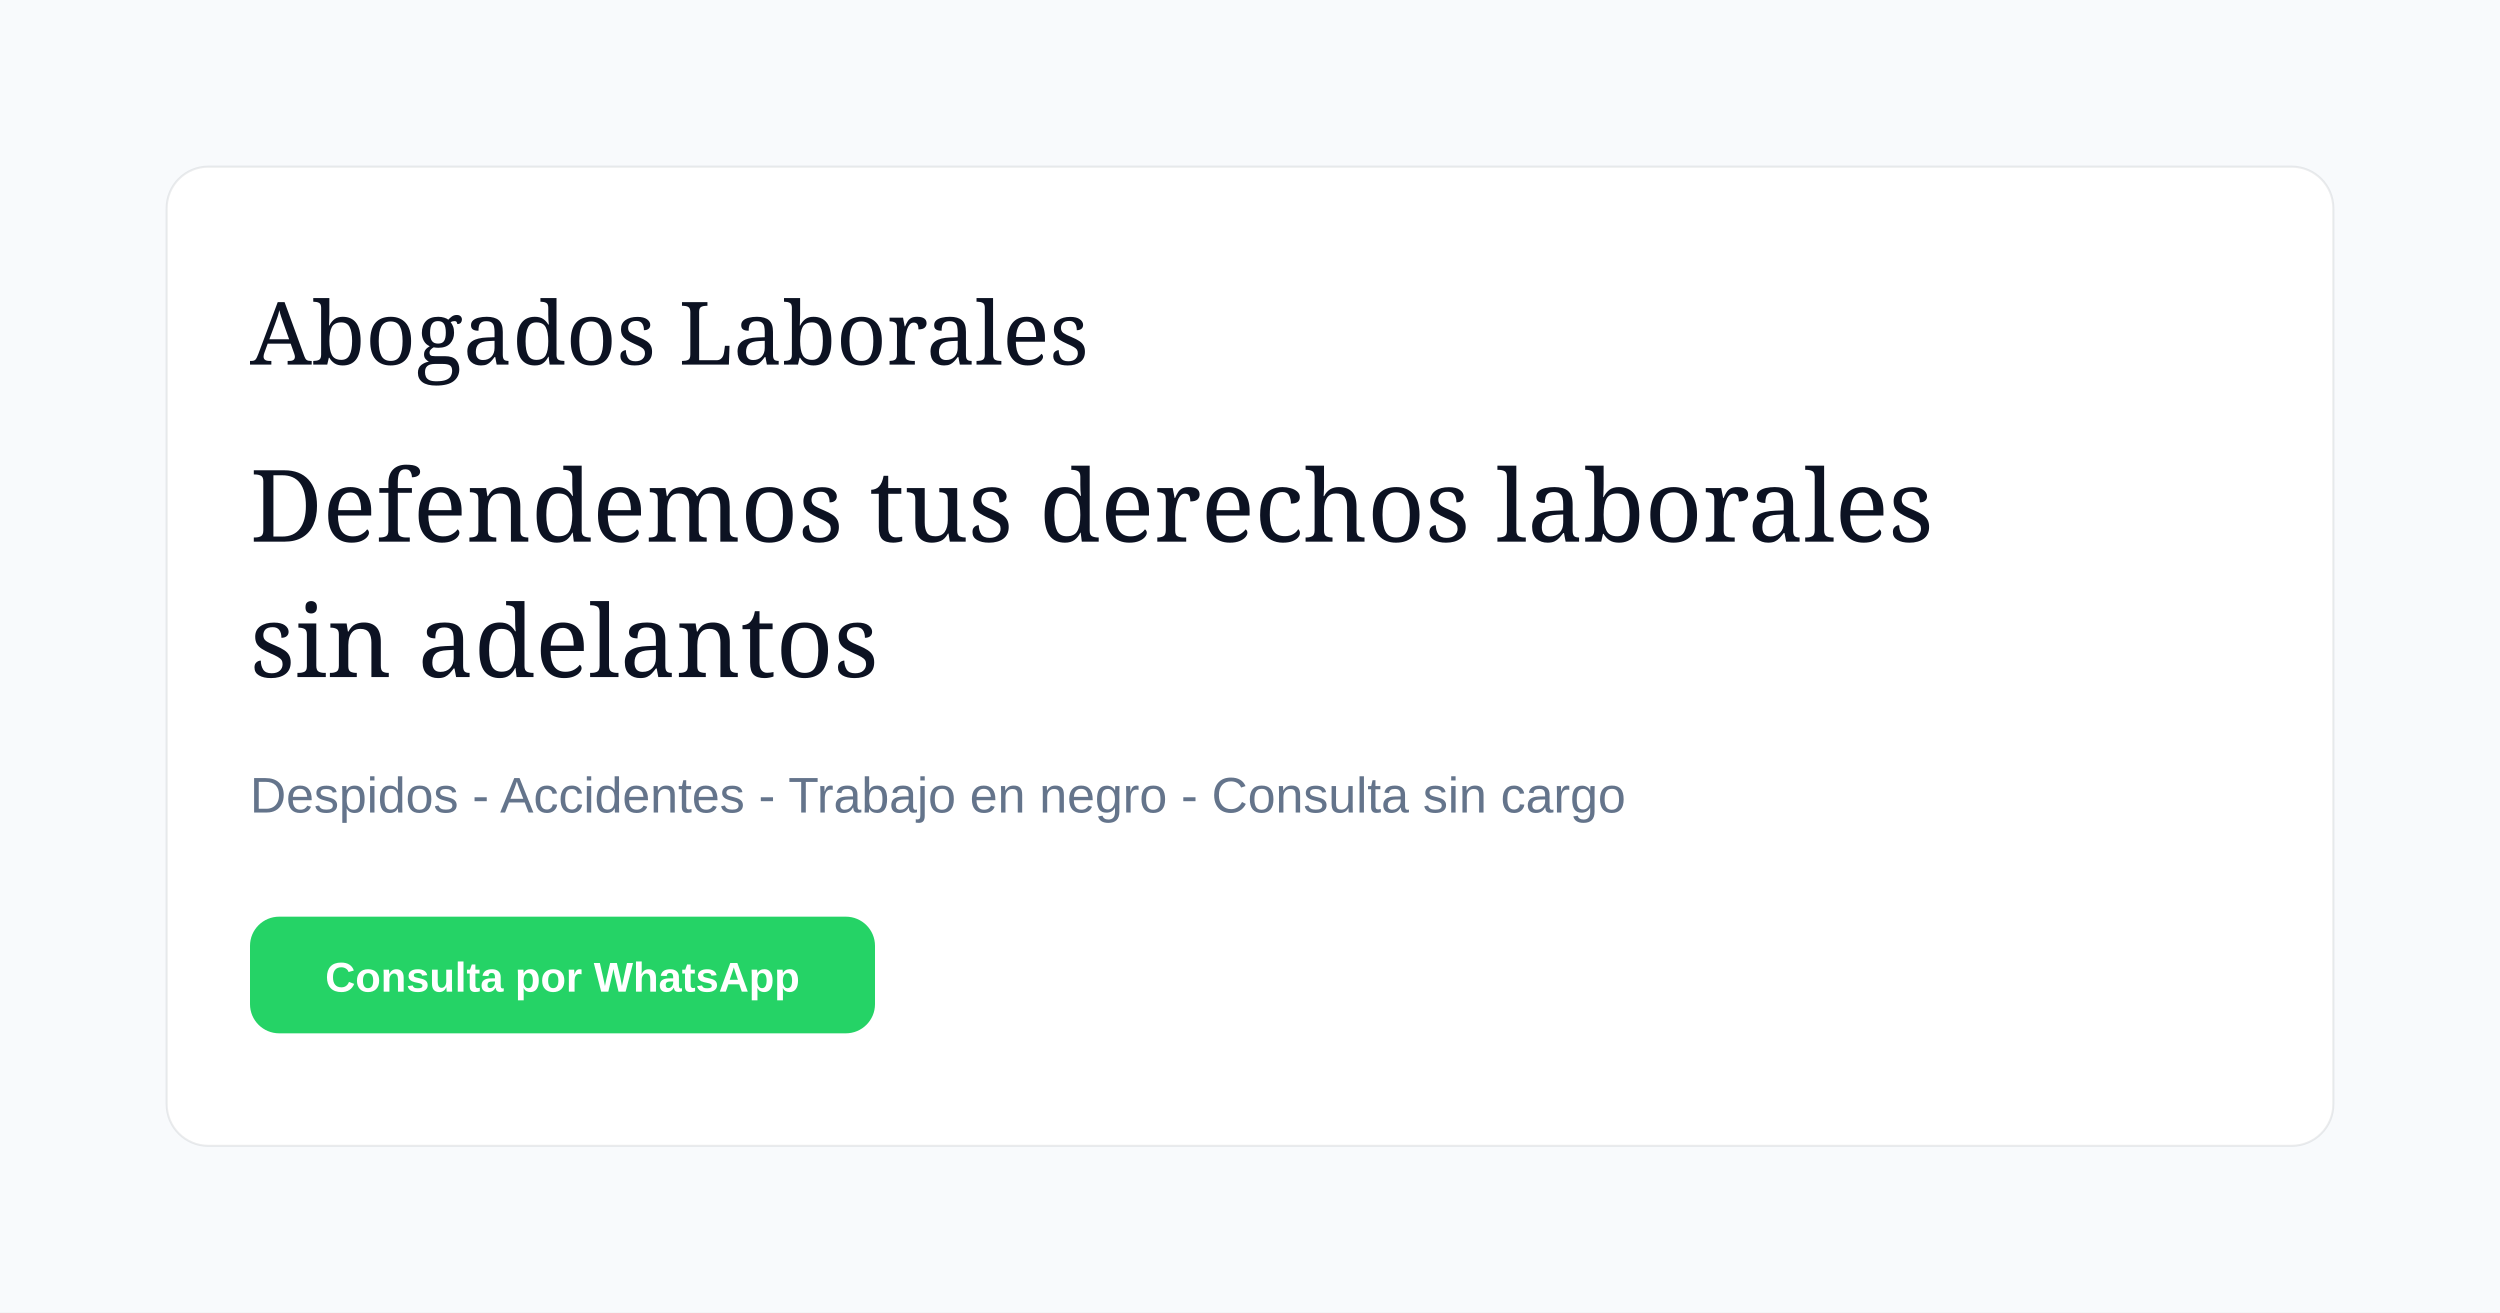
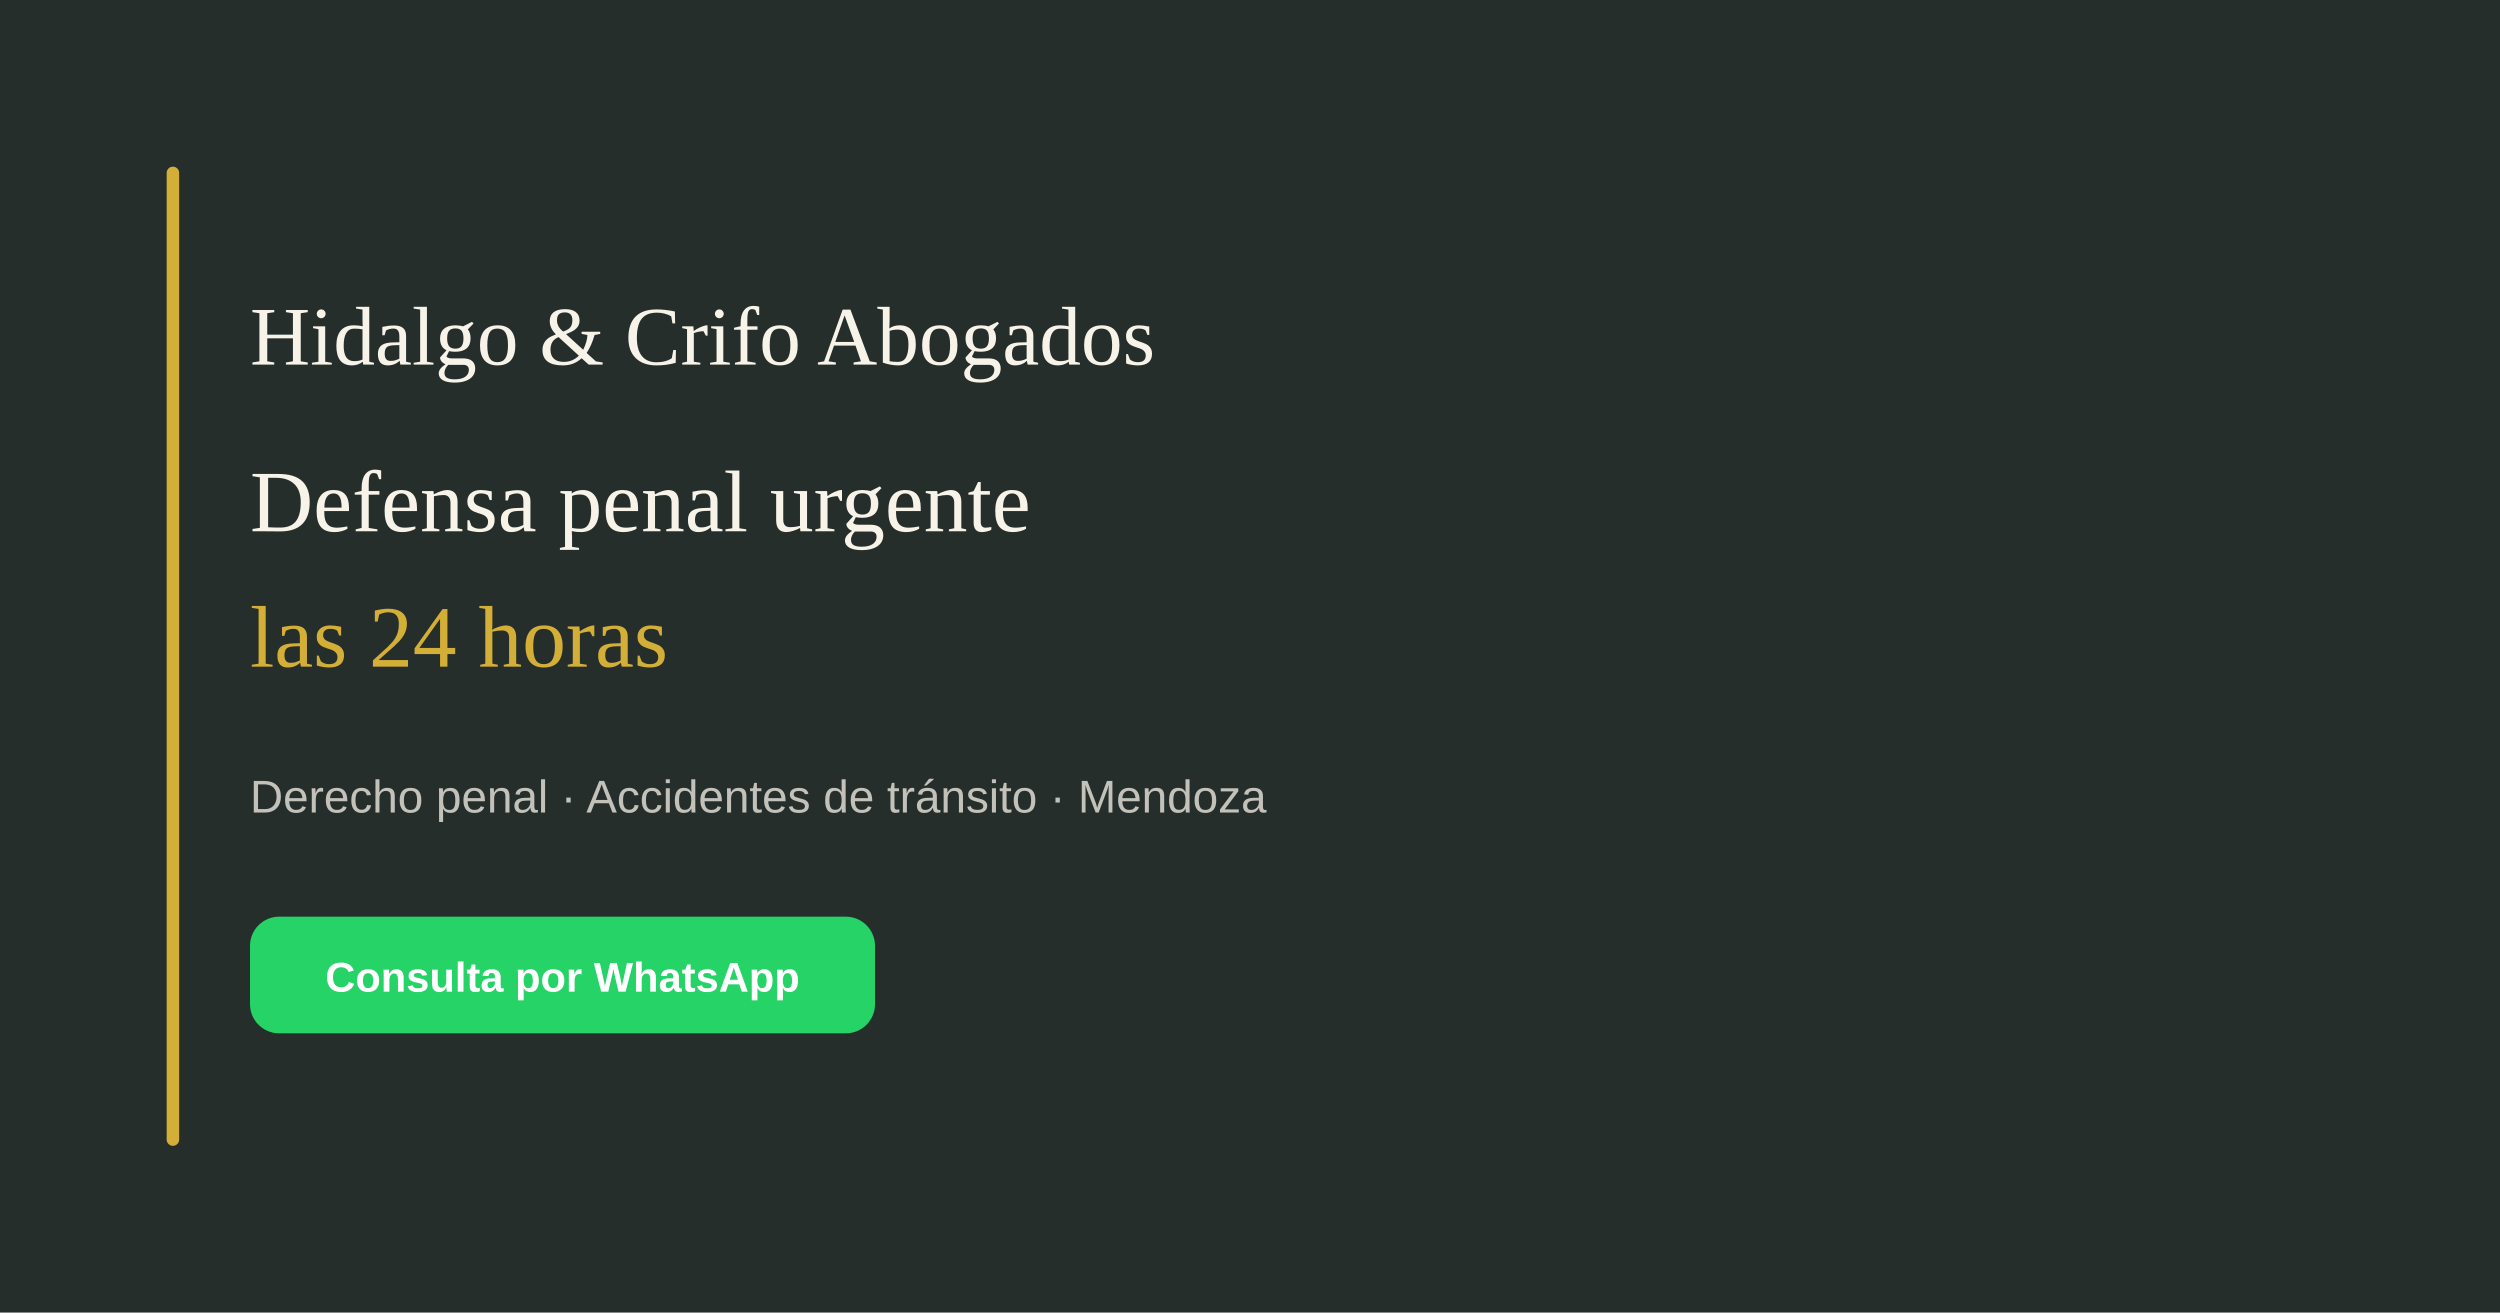
<svg xmlns="http://www.w3.org/2000/svg" width="1200" height="630" viewBox="0 0 1200 630" fill="none">
-   <rect width="1200" height="630" fill="#f8fafc" />
-   <rect x="80" y="80" width="1040" height="470" rx="20" fill="#ffffff" stroke="rgba(12,18,34,0.08)" stroke-width="1" />
-   <text x="120" y="175" font-family="Georgia, serif" font-size="42" fill="#0c1222">Abogados Laborales</text>
-   <text x="120" y="260" font-family="Georgia, serif" font-size="48" fill="#0c1222">Defendemos tus derechos laborales</text>
-   <text x="120" y="325" font-family="Georgia, serif" font-size="48" fill="#0c1222">sin adelantos</text>
-   <text x="120" y="390" font-family="Arial, sans-serif" font-size="24" fill="#64748b">Despidos - Accidentes - Trabajo en negro - Consulta sin cargo</text>
+   <rect width="1200" height="630" fill="#0D1B2A" />
+   <rect x="0" y="0" width="1200" height="630" fill="url(#grad)" opacity="0.7" />
+   <defs>
+     <linearGradient id="grad" x1="0" y1="0" x2="1200" y2="630">
+       <stop offset="0%" stop-color="#D4AF37" stop-opacity="0.18" />
+       <stop offset="100%" stop-color="#0D1B2A" stop-opacity="0" />
+     </linearGradient>
+   </defs>
+   <rect x="80" y="80" width="6" height="470" rx="3" fill="#D4AF37" />
+   <text x="120" y="175" font-family="Georgia, 'Times New Roman', serif" font-size="40" fill="#F7F3E9">Hidalgo &amp; Crifo Abogados</text>
+   <text x="120" y="255" font-family="Georgia, 'Times New Roman', serif" font-size="42" fill="#F7F3E9">Defensa penal urgente</text>
+   <text x="120" y="320" font-family="Georgia, 'Times New Roman', serif" font-size="42" fill="#D4AF37">las 24 horas</text>
+   <text x="120" y="390" font-family="Montserrat, Arial, sans-serif" font-size="22" fill="rgba(247,243,233,0.75)">Derecho penal · Accidentes de tránsito · Mendoza</text>
  <rect x="120" y="440" width="300" height="56" rx="14" fill="#25d366" />
-   <text x="270" y="476" font-family="Arial, sans-serif" font-size="20" font-weight="600" fill="#ffffff" text-anchor="middle">Consulta por WhatsApp</text>
+   <text x="270" y="476" font-family="Montserrat, Arial, sans-serif" font-size="20" font-weight="600" fill="#ffffff" text-anchor="middle">Consulta por WhatsApp</text>
</svg>
